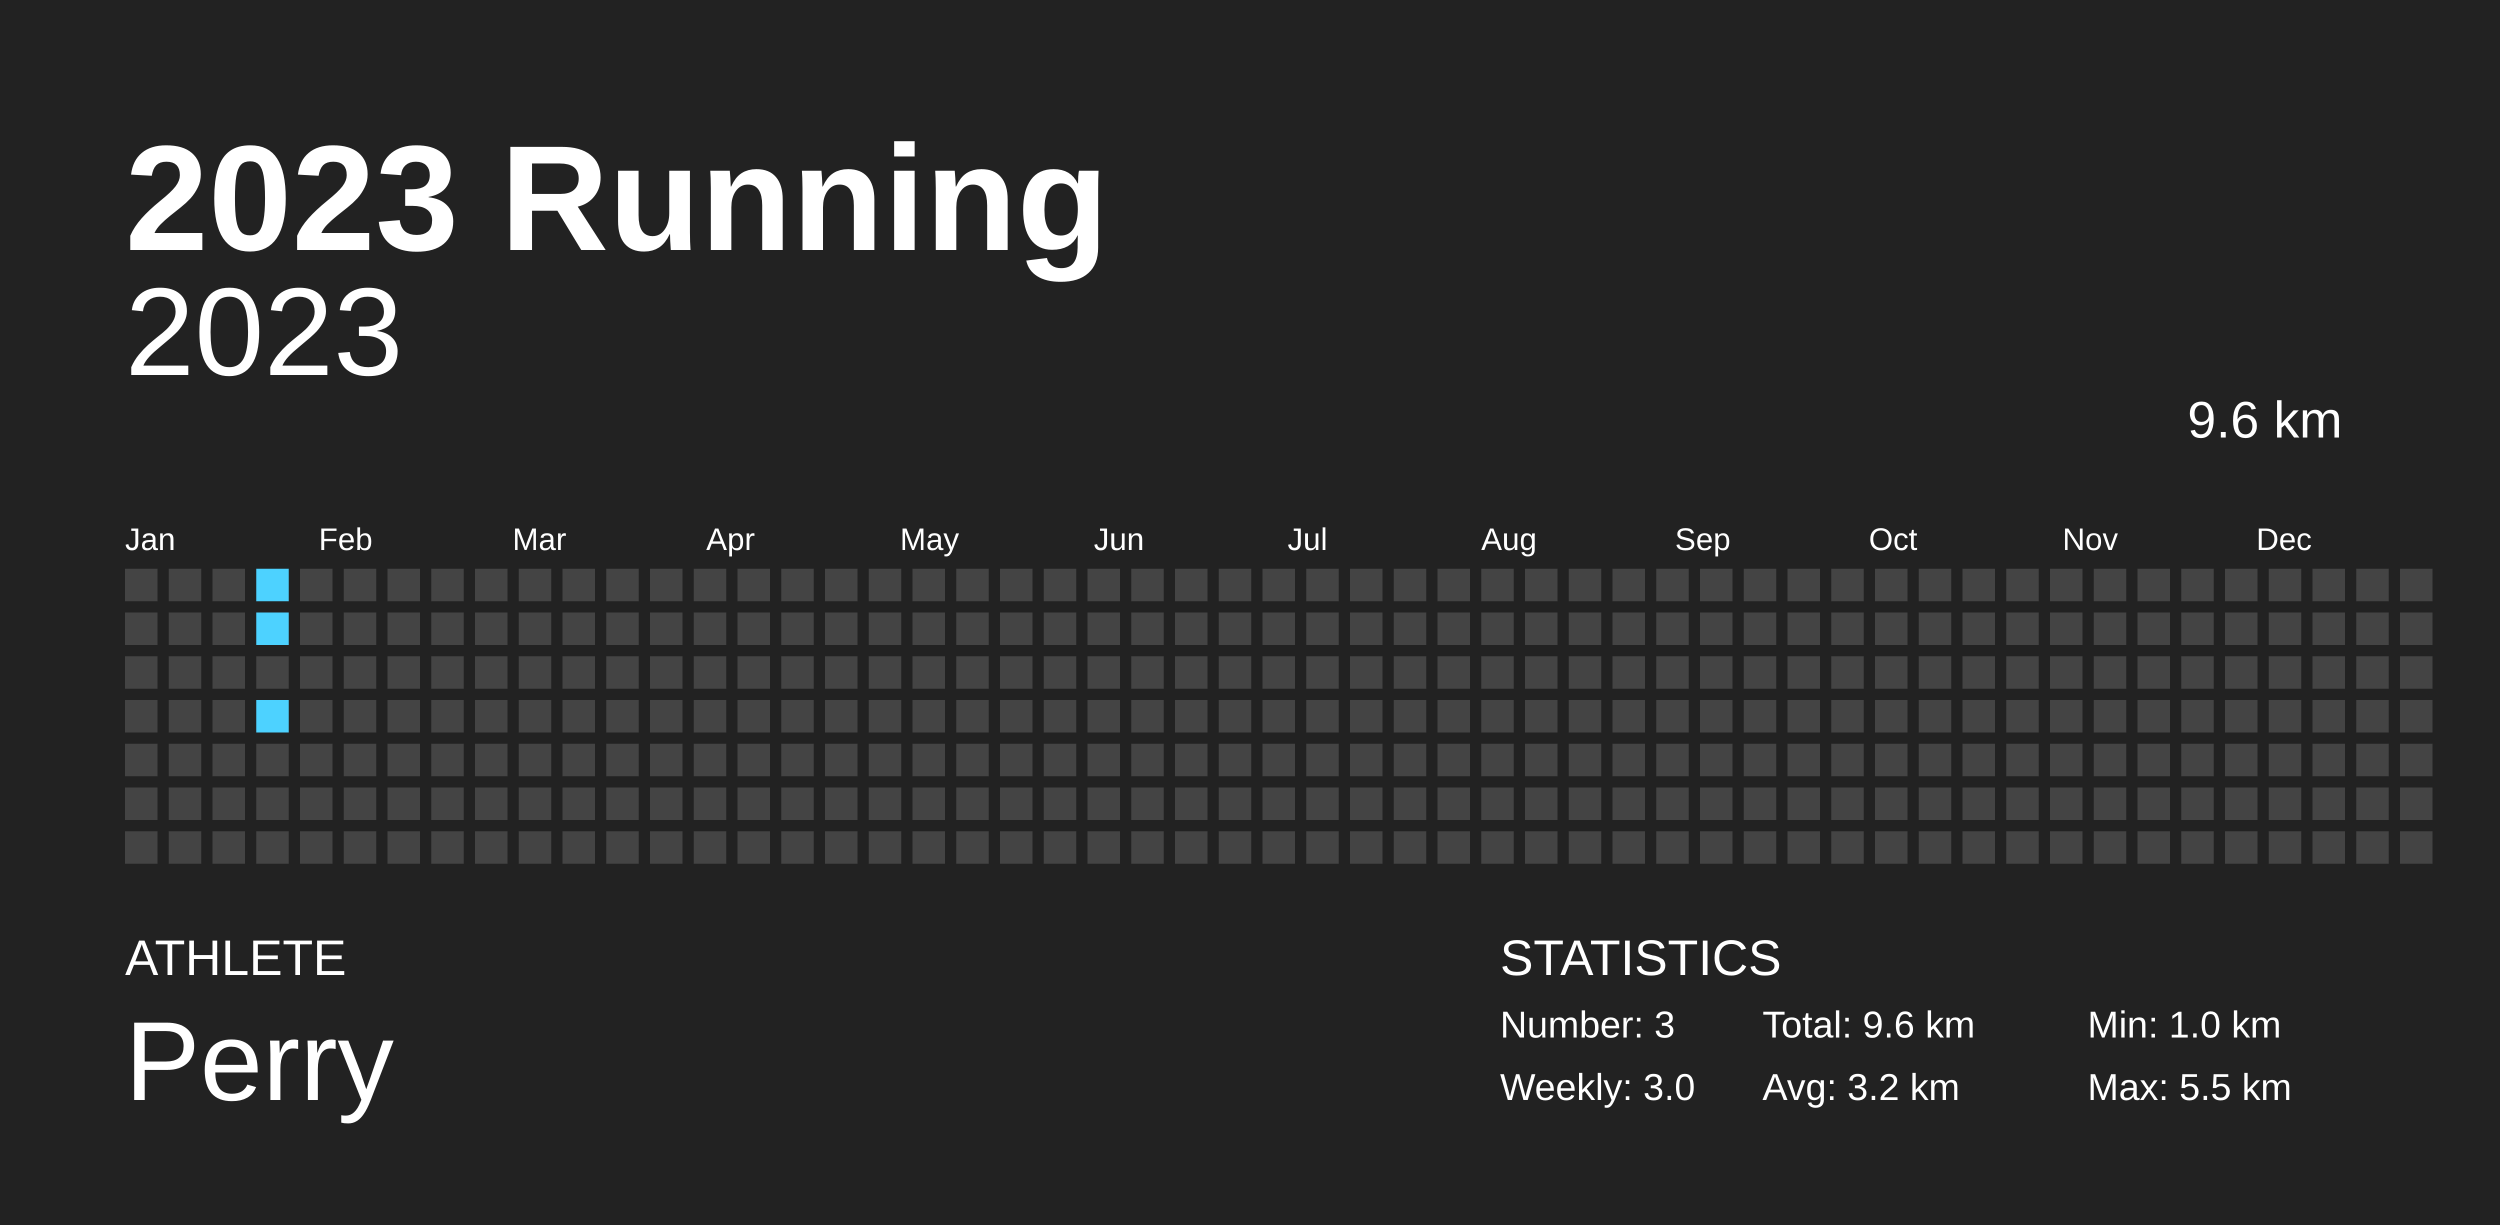
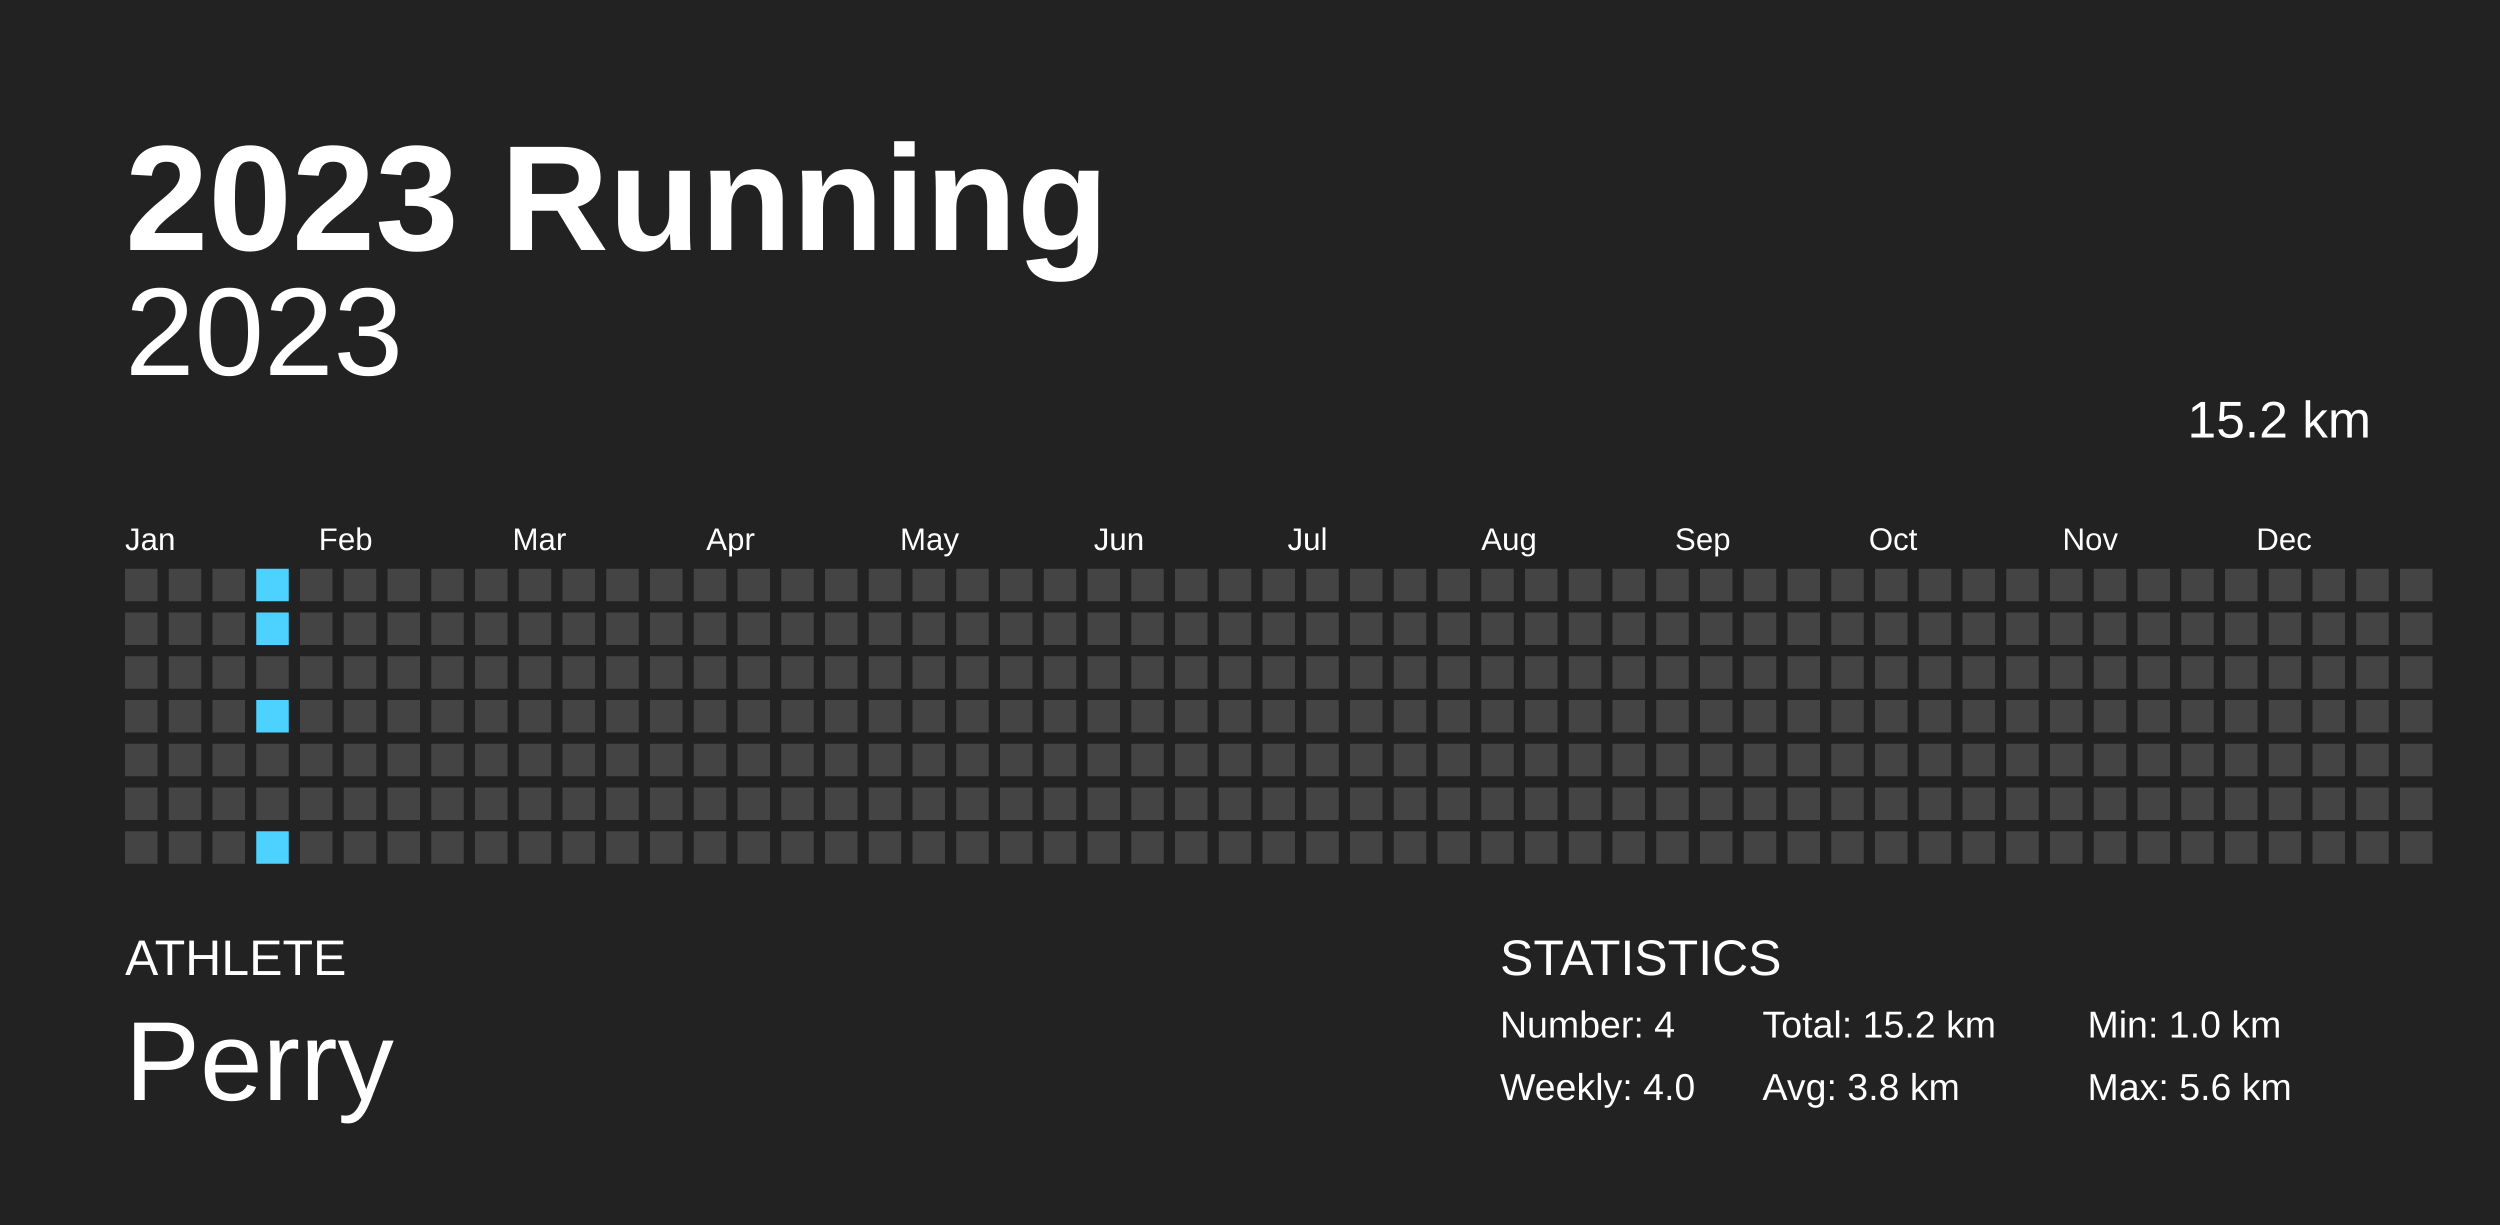
<svg xmlns="http://www.w3.org/2000/svg" baseProfile="full" height="98mm" version="1.1" viewBox="0,0,200,98" width="200mm">
  <defs />
  <rect fill="#222222" height="98" width="200" x="0" y="0" />
  <text fill="#FFFFFF" style="font-size:12px; font-family:Arial; font-weight:bold;" x="10" y="20">2023 Running</text>
  <text fill="#FFFFFF" style="font-size:4px; font-family:Arial" x="10" y="78">ATHLETE</text>
  <text fill="#FFFFFF" style="font-size:9px; font-family:Arial" x="10" y="88">Perry</text>
  <text fill="#FFFFFF" style="font-size:4px; font-family:Arial" x="120" y="78">STATISTICS</text>
-   <text fill="#FFFFFF" style="font-size:3px; font-family:Arial" x="120" y="83">Number: 3</text>
-   <text fill="#FFFFFF" style="font-size:3px; font-family:Arial" x="120" y="88">Weekly: 3.0</text>
-   <text fill="#FFFFFF" style="font-size:3px; font-family:Arial" x="141" y="83">Total: 9.6 km</text>
-   <text fill="#FFFFFF" style="font-size:3px; font-family:Arial" x="141" y="88">Avg: 3.2 km</text>
+   <text fill="#FFFFFF" style="font-size:3px; font-family:Arial" x="120" y="83">Number: 4</text>
+   <text fill="#FFFFFF" style="font-size:3px; font-family:Arial" x="120" y="88">Weekly: 4.0</text>
+   <text fill="#FFFFFF" style="font-size:3px; font-family:Arial" x="141" y="83">Total: 15.2 km</text>
+   <text fill="#FFFFFF" style="font-size:3px; font-family:Arial" x="141" y="88">Avg: 3.8 km</text>
  <text fill="#FFFFFF" style="font-size:3px; font-family:Arial" x="167" y="83">Min: 1.0 km</text>
-   <text fill="#FFFFFF" style="font-size:3px; font-family:Arial" x="167" y="88">Max: 5.5 km</text>
+   <text fill="#FFFFFF" style="font-size:3px; font-family:Arial" x="167" y="88">Max: 5.6 km</text>
  <text alignment-baseline="hanging" fill="#FFFFFF" style="font-size:10.0px; font-family:Arial;" x="10" y="30">2023</text>
-   <text alignment-baseline="hanging" fill="#FFFFFF" style="font-size:4.125px; font-family:Arial;" x="175" y="35">9.6 km</text>
+   <text alignment-baseline="hanging" fill="#FFFFFF" style="font-size:4.125px; font-family:Arial;" x="175" y="35">15.2 km</text>
  <text fill="#FFFFFF" style="font-size:2.5px; font-family:Arial" x="10.0" y="44">Jan</text>
  <text fill="#FFFFFF" style="font-size:2.5px; font-family:Arial" x="25.5" y="44">Feb</text>
  <text fill="#FFFFFF" style="font-size:2.5px; font-family:Arial" x="41.0" y="44">Mar</text>
  <text fill="#FFFFFF" style="font-size:2.5px; font-family:Arial" x="56.5" y="44">Apr</text>
  <text fill="#FFFFFF" style="font-size:2.5px; font-family:Arial" x="72.0" y="44">May</text>
  <text fill="#FFFFFF" style="font-size:2.5px; font-family:Arial" x="87.5" y="44">Jun</text>
  <text fill="#FFFFFF" style="font-size:2.5px; font-family:Arial" x="103.0" y="44">Jul</text>
  <text fill="#FFFFFF" style="font-size:2.5px; font-family:Arial" x="118.5" y="44">Aug</text>
  <text fill="#FFFFFF" style="font-size:2.5px; font-family:Arial" x="134.0" y="44">Sep</text>
  <text fill="#FFFFFF" style="font-size:2.5px; font-family:Arial" x="149.5" y="44">Oct</text>
  <text fill="#FFFFFF" style="font-size:2.5px; font-family:Arial" x="165.0" y="44">Nov</text>
  <text fill="#FFFFFF" style="font-size:2.5px; font-family:Arial" x="180.5" y="44">Dec</text>
  <rect fill="#444444" height="2.6" width="2.6" x="10.0" y="45.5" />
  <rect fill="#444444" height="2.6" width="2.6" x="10.0" y="49.0" />
  <rect fill="#444444" height="2.6" width="2.6" x="10.0" y="52.5" />
  <rect fill="#444444" height="2.6" width="2.6" x="10.0" y="56.0" />
  <rect fill="#444444" height="2.6" width="2.6" x="10.0" y="59.5" />
  <rect fill="#444444" height="2.6" width="2.6" x="10.0" y="63.0" />
  <rect fill="#444444" height="2.6" width="2.6" x="10.0" y="66.5" />
  <rect fill="#444444" height="2.6" width="2.6" x="13.5" y="45.5" />
  <rect fill="#444444" height="2.6" width="2.6" x="13.5" y="49.0" />
  <rect fill="#444444" height="2.6" width="2.6" x="13.5" y="52.5" />
  <rect fill="#444444" height="2.6" width="2.6" x="13.5" y="56.0" />
  <rect fill="#444444" height="2.6" width="2.6" x="13.5" y="59.5" />
  <rect fill="#444444" height="2.6" width="2.6" x="13.5" y="63.0" />
  <rect fill="#444444" height="2.6" width="2.6" x="13.5" y="66.5" />
  <rect fill="#444444" height="2.6" width="2.6" x="17.0" y="45.5" />
  <rect fill="#444444" height="2.6" width="2.6" x="17.0" y="49.0" />
  <rect fill="#444444" height="2.6" width="2.6" x="17.0" y="52.5" />
  <rect fill="#444444" height="2.6" width="2.6" x="17.0" y="56.0" />
  <rect fill="#444444" height="2.6" width="2.6" x="17.0" y="59.5" />
  <rect fill="#444444" height="2.6" width="2.6" x="17.0" y="63.0" />
  <rect fill="#444444" height="2.6" width="2.6" x="17.0" y="66.5" />
  <rect fill="#4dd2ff" height="2.6" width="2.6" x="20.5" y="45.5" />
  <rect fill="#4dd2ff" height="2.6" width="2.6" x="20.5" y="49.0" />
  <rect fill="#444444" height="2.6" width="2.6" x="20.5" y="52.5" />
  <rect fill="#4dd2ff" height="2.6" width="2.6" x="20.5" y="56.0" />
  <rect fill="#444444" height="2.6" width="2.6" x="20.5" y="59.5" />
  <rect fill="#444444" height="2.6" width="2.6" x="20.5" y="63.0" />
-   <rect fill="#444444" height="2.6" width="2.6" x="20.5" y="66.5" />
+   <rect fill="#4dd2ff" height="2.6" width="2.6" x="20.5" y="66.5" />
  <rect fill="#444444" height="2.6" width="2.6" x="24.0" y="45.5" />
  <rect fill="#444444" height="2.6" width="2.6" x="24.0" y="49.0" />
  <rect fill="#444444" height="2.6" width="2.6" x="24.0" y="52.5" />
  <rect fill="#444444" height="2.6" width="2.6" x="24.0" y="56.0" />
  <rect fill="#444444" height="2.6" width="2.6" x="24.0" y="59.5" />
  <rect fill="#444444" height="2.6" width="2.6" x="24.0" y="63.0" />
  <rect fill="#444444" height="2.6" width="2.6" x="24.0" y="66.5" />
  <rect fill="#444444" height="2.6" width="2.6" x="27.5" y="45.5" />
  <rect fill="#444444" height="2.6" width="2.6" x="27.5" y="49.0" />
  <rect fill="#444444" height="2.6" width="2.6" x="27.5" y="52.5" />
  <rect fill="#444444" height="2.6" width="2.6" x="27.5" y="56.0" />
  <rect fill="#444444" height="2.6" width="2.6" x="27.5" y="59.5" />
  <rect fill="#444444" height="2.6" width="2.6" x="27.5" y="63.0" />
  <rect fill="#444444" height="2.6" width="2.6" x="27.5" y="66.5" />
  <rect fill="#444444" height="2.6" width="2.6" x="31.0" y="45.5" />
  <rect fill="#444444" height="2.6" width="2.6" x="31.0" y="49.0" />
  <rect fill="#444444" height="2.6" width="2.6" x="31.0" y="52.5" />
  <rect fill="#444444" height="2.6" width="2.6" x="31.0" y="56.0" />
  <rect fill="#444444" height="2.6" width="2.6" x="31.0" y="59.5" />
  <rect fill="#444444" height="2.6" width="2.6" x="31.0" y="63.0" />
  <rect fill="#444444" height="2.6" width="2.6" x="31.0" y="66.5" />
  <rect fill="#444444" height="2.6" width="2.6" x="34.5" y="45.5" />
  <rect fill="#444444" height="2.6" width="2.6" x="34.5" y="49.0" />
  <rect fill="#444444" height="2.6" width="2.6" x="34.5" y="52.5" />
  <rect fill="#444444" height="2.6" width="2.6" x="34.5" y="56.0" />
  <rect fill="#444444" height="2.6" width="2.6" x="34.5" y="59.5" />
  <rect fill="#444444" height="2.6" width="2.6" x="34.5" y="63.0" />
  <rect fill="#444444" height="2.6" width="2.6" x="34.5" y="66.5" />
  <rect fill="#444444" height="2.6" width="2.6" x="38.0" y="45.5" />
  <rect fill="#444444" height="2.6" width="2.6" x="38.0" y="49.0" />
  <rect fill="#444444" height="2.6" width="2.6" x="38.0" y="52.5" />
  <rect fill="#444444" height="2.6" width="2.6" x="38.0" y="56.0" />
  <rect fill="#444444" height="2.6" width="2.6" x="38.0" y="59.5" />
  <rect fill="#444444" height="2.6" width="2.6" x="38.0" y="63.0" />
  <rect fill="#444444" height="2.6" width="2.6" x="38.0" y="66.5" />
  <rect fill="#444444" height="2.6" width="2.6" x="41.5" y="45.5" />
  <rect fill="#444444" height="2.6" width="2.6" x="41.5" y="49.0" />
  <rect fill="#444444" height="2.6" width="2.6" x="41.5" y="52.5" />
  <rect fill="#444444" height="2.6" width="2.6" x="41.5" y="56.0" />
  <rect fill="#444444" height="2.6" width="2.6" x="41.5" y="59.5" />
  <rect fill="#444444" height="2.6" width="2.6" x="41.5" y="63.0" />
  <rect fill="#444444" height="2.6" width="2.6" x="41.5" y="66.5" />
  <rect fill="#444444" height="2.6" width="2.6" x="45.0" y="45.5" />
  <rect fill="#444444" height="2.6" width="2.6" x="45.0" y="49.0" />
  <rect fill="#444444" height="2.6" width="2.6" x="45.0" y="52.5" />
  <rect fill="#444444" height="2.6" width="2.6" x="45.0" y="56.0" />
  <rect fill="#444444" height="2.6" width="2.6" x="45.0" y="59.5" />
  <rect fill="#444444" height="2.6" width="2.6" x="45.0" y="63.0" />
  <rect fill="#444444" height="2.6" width="2.6" x="45.0" y="66.5" />
  <rect fill="#444444" height="2.6" width="2.6" x="48.5" y="45.5" />
  <rect fill="#444444" height="2.6" width="2.6" x="48.5" y="49.0" />
  <rect fill="#444444" height="2.6" width="2.6" x="48.5" y="52.5" />
  <rect fill="#444444" height="2.6" width="2.6" x="48.5" y="56.0" />
  <rect fill="#444444" height="2.6" width="2.6" x="48.5" y="59.5" />
  <rect fill="#444444" height="2.6" width="2.6" x="48.5" y="63.0" />
  <rect fill="#444444" height="2.6" width="2.6" x="48.5" y="66.5" />
  <rect fill="#444444" height="2.6" width="2.6" x="52.0" y="45.5" />
  <rect fill="#444444" height="2.6" width="2.6" x="52.0" y="49.0" />
  <rect fill="#444444" height="2.6" width="2.6" x="52.0" y="52.5" />
  <rect fill="#444444" height="2.6" width="2.6" x="52.0" y="56.0" />
  <rect fill="#444444" height="2.6" width="2.6" x="52.0" y="59.5" />
  <rect fill="#444444" height="2.6" width="2.6" x="52.0" y="63.0" />
  <rect fill="#444444" height="2.6" width="2.6" x="52.0" y="66.5" />
  <rect fill="#444444" height="2.6" width="2.6" x="55.5" y="45.5" />
  <rect fill="#444444" height="2.6" width="2.6" x="55.5" y="49.0" />
  <rect fill="#444444" height="2.6" width="2.6" x="55.5" y="52.5" />
  <rect fill="#444444" height="2.6" width="2.6" x="55.5" y="56.0" />
  <rect fill="#444444" height="2.6" width="2.6" x="55.5" y="59.5" />
  <rect fill="#444444" height="2.6" width="2.6" x="55.5" y="63.0" />
  <rect fill="#444444" height="2.6" width="2.6" x="55.5" y="66.5" />
  <rect fill="#444444" height="2.6" width="2.6" x="59.0" y="45.5" />
  <rect fill="#444444" height="2.6" width="2.6" x="59.0" y="49.0" />
  <rect fill="#444444" height="2.6" width="2.6" x="59.0" y="52.5" />
  <rect fill="#444444" height="2.6" width="2.6" x="59.0" y="56.0" />
  <rect fill="#444444" height="2.6" width="2.6" x="59.0" y="59.5" />
  <rect fill="#444444" height="2.6" width="2.6" x="59.0" y="63.0" />
  <rect fill="#444444" height="2.6" width="2.6" x="59.0" y="66.5" />
  <rect fill="#444444" height="2.6" width="2.6" x="62.5" y="45.5" />
  <rect fill="#444444" height="2.6" width="2.6" x="62.5" y="49.0" />
  <rect fill="#444444" height="2.6" width="2.6" x="62.5" y="52.5" />
  <rect fill="#444444" height="2.6" width="2.6" x="62.5" y="56.0" />
  <rect fill="#444444" height="2.6" width="2.6" x="62.5" y="59.5" />
  <rect fill="#444444" height="2.6" width="2.6" x="62.5" y="63.0" />
  <rect fill="#444444" height="2.6" width="2.6" x="62.5" y="66.5" />
  <rect fill="#444444" height="2.6" width="2.6" x="66.0" y="45.5" />
  <rect fill="#444444" height="2.6" width="2.6" x="66.0" y="49.0" />
  <rect fill="#444444" height="2.6" width="2.6" x="66.0" y="52.5" />
  <rect fill="#444444" height="2.6" width="2.6" x="66.0" y="56.0" />
  <rect fill="#444444" height="2.6" width="2.6" x="66.0" y="59.5" />
  <rect fill="#444444" height="2.6" width="2.6" x="66.0" y="63.0" />
  <rect fill="#444444" height="2.6" width="2.6" x="66.0" y="66.5" />
  <rect fill="#444444" height="2.6" width="2.6" x="69.5" y="45.5" />
  <rect fill="#444444" height="2.6" width="2.6" x="69.5" y="49.0" />
  <rect fill="#444444" height="2.6" width="2.6" x="69.5" y="52.5" />
  <rect fill="#444444" height="2.6" width="2.6" x="69.5" y="56.0" />
  <rect fill="#444444" height="2.6" width="2.6" x="69.5" y="59.5" />
  <rect fill="#444444" height="2.6" width="2.6" x="69.5" y="63.0" />
  <rect fill="#444444" height="2.6" width="2.6" x="69.5" y="66.5" />
  <rect fill="#444444" height="2.6" width="2.6" x="73.0" y="45.5" />
  <rect fill="#444444" height="2.6" width="2.6" x="73.0" y="49.0" />
  <rect fill="#444444" height="2.6" width="2.6" x="73.0" y="52.5" />
  <rect fill="#444444" height="2.6" width="2.6" x="73.0" y="56.0" />
  <rect fill="#444444" height="2.6" width="2.6" x="73.0" y="59.5" />
  <rect fill="#444444" height="2.6" width="2.6" x="73.0" y="63.0" />
  <rect fill="#444444" height="2.6" width="2.6" x="73.0" y="66.5" />
  <rect fill="#444444" height="2.6" width="2.6" x="76.5" y="45.5" />
  <rect fill="#444444" height="2.6" width="2.6" x="76.5" y="49.0" />
  <rect fill="#444444" height="2.6" width="2.6" x="76.5" y="52.5" />
  <rect fill="#444444" height="2.6" width="2.6" x="76.5" y="56.0" />
  <rect fill="#444444" height="2.6" width="2.6" x="76.5" y="59.5" />
  <rect fill="#444444" height="2.6" width="2.6" x="76.5" y="63.0" />
  <rect fill="#444444" height="2.6" width="2.6" x="76.5" y="66.5" />
  <rect fill="#444444" height="2.6" width="2.6" x="80.0" y="45.5" />
  <rect fill="#444444" height="2.6" width="2.6" x="80.0" y="49.0" />
  <rect fill="#444444" height="2.6" width="2.6" x="80.0" y="52.5" />
  <rect fill="#444444" height="2.6" width="2.6" x="80.0" y="56.0" />
  <rect fill="#444444" height="2.6" width="2.6" x="80.0" y="59.5" />
  <rect fill="#444444" height="2.6" width="2.6" x="80.0" y="63.0" />
  <rect fill="#444444" height="2.6" width="2.6" x="80.0" y="66.5" />
  <rect fill="#444444" height="2.6" width="2.6" x="83.5" y="45.5" />
  <rect fill="#444444" height="2.6" width="2.6" x="83.5" y="49.0" />
  <rect fill="#444444" height="2.6" width="2.6" x="83.5" y="52.5" />
  <rect fill="#444444" height="2.6" width="2.6" x="83.5" y="56.0" />
  <rect fill="#444444" height="2.6" width="2.6" x="83.5" y="59.5" />
  <rect fill="#444444" height="2.6" width="2.6" x="83.5" y="63.0" />
  <rect fill="#444444" height="2.6" width="2.6" x="83.5" y="66.5" />
  <rect fill="#444444" height="2.6" width="2.6" x="87.0" y="45.5" />
  <rect fill="#444444" height="2.6" width="2.6" x="87.0" y="49.0" />
  <rect fill="#444444" height="2.6" width="2.6" x="87.0" y="52.5" />
  <rect fill="#444444" height="2.6" width="2.6" x="87.0" y="56.0" />
  <rect fill="#444444" height="2.6" width="2.6" x="87.0" y="59.5" />
  <rect fill="#444444" height="2.6" width="2.6" x="87.0" y="63.0" />
  <rect fill="#444444" height="2.6" width="2.6" x="87.0" y="66.5" />
  <rect fill="#444444" height="2.6" width="2.6" x="90.5" y="45.5" />
  <rect fill="#444444" height="2.6" width="2.6" x="90.5" y="49.0" />
  <rect fill="#444444" height="2.6" width="2.6" x="90.5" y="52.5" />
  <rect fill="#444444" height="2.6" width="2.6" x="90.5" y="56.0" />
  <rect fill="#444444" height="2.6" width="2.6" x="90.5" y="59.5" />
  <rect fill="#444444" height="2.6" width="2.6" x="90.5" y="63.0" />
  <rect fill="#444444" height="2.6" width="2.6" x="90.5" y="66.5" />
  <rect fill="#444444" height="2.6" width="2.6" x="94.0" y="45.5" />
  <rect fill="#444444" height="2.6" width="2.6" x="94.0" y="49.0" />
  <rect fill="#444444" height="2.6" width="2.6" x="94.0" y="52.5" />
  <rect fill="#444444" height="2.6" width="2.6" x="94.0" y="56.0" />
  <rect fill="#444444" height="2.6" width="2.6" x="94.0" y="59.5" />
  <rect fill="#444444" height="2.6" width="2.6" x="94.0" y="63.0" />
  <rect fill="#444444" height="2.6" width="2.6" x="94.0" y="66.5" />
  <rect fill="#444444" height="2.6" width="2.6" x="97.5" y="45.5" />
  <rect fill="#444444" height="2.6" width="2.6" x="97.5" y="49.0" />
  <rect fill="#444444" height="2.6" width="2.6" x="97.5" y="52.5" />
  <rect fill="#444444" height="2.6" width="2.6" x="97.5" y="56.0" />
  <rect fill="#444444" height="2.6" width="2.6" x="97.5" y="59.5" />
  <rect fill="#444444" height="2.6" width="2.6" x="97.5" y="63.0" />
  <rect fill="#444444" height="2.6" width="2.6" x="97.5" y="66.5" />
  <rect fill="#444444" height="2.6" width="2.6" x="101.0" y="45.5" />
  <rect fill="#444444" height="2.6" width="2.6" x="101.0" y="49.0" />
  <rect fill="#444444" height="2.6" width="2.6" x="101.0" y="52.5" />
  <rect fill="#444444" height="2.6" width="2.6" x="101.0" y="56.0" />
  <rect fill="#444444" height="2.6" width="2.6" x="101.0" y="59.5" />
  <rect fill="#444444" height="2.6" width="2.6" x="101.0" y="63.0" />
  <rect fill="#444444" height="2.6" width="2.6" x="101.0" y="66.5" />
  <rect fill="#444444" height="2.6" width="2.6" x="104.5" y="45.5" />
  <rect fill="#444444" height="2.6" width="2.6" x="104.5" y="49.0" />
  <rect fill="#444444" height="2.6" width="2.6" x="104.5" y="52.5" />
  <rect fill="#444444" height="2.6" width="2.6" x="104.5" y="56.0" />
  <rect fill="#444444" height="2.6" width="2.6" x="104.5" y="59.5" />
  <rect fill="#444444" height="2.6" width="2.6" x="104.5" y="63.0" />
  <rect fill="#444444" height="2.6" width="2.6" x="104.5" y="66.5" />
  <rect fill="#444444" height="2.6" width="2.6" x="108.0" y="45.5" />
  <rect fill="#444444" height="2.6" width="2.6" x="108.0" y="49.0" />
  <rect fill="#444444" height="2.6" width="2.6" x="108.0" y="52.5" />
  <rect fill="#444444" height="2.6" width="2.6" x="108.0" y="56.0" />
  <rect fill="#444444" height="2.6" width="2.6" x="108.0" y="59.5" />
  <rect fill="#444444" height="2.6" width="2.6" x="108.0" y="63.0" />
  <rect fill="#444444" height="2.6" width="2.6" x="108.0" y="66.5" />
  <rect fill="#444444" height="2.6" width="2.6" x="111.5" y="45.5" />
  <rect fill="#444444" height="2.6" width="2.6" x="111.5" y="49.0" />
  <rect fill="#444444" height="2.6" width="2.6" x="111.5" y="52.5" />
  <rect fill="#444444" height="2.6" width="2.6" x="111.5" y="56.0" />
  <rect fill="#444444" height="2.6" width="2.6" x="111.5" y="59.5" />
  <rect fill="#444444" height="2.6" width="2.6" x="111.5" y="63.0" />
  <rect fill="#444444" height="2.6" width="2.6" x="111.5" y="66.5" />
  <rect fill="#444444" height="2.6" width="2.6" x="115.0" y="45.5" />
  <rect fill="#444444" height="2.6" width="2.6" x="115.0" y="49.0" />
  <rect fill="#444444" height="2.6" width="2.6" x="115.0" y="52.5" />
  <rect fill="#444444" height="2.6" width="2.6" x="115.0" y="56.0" />
  <rect fill="#444444" height="2.6" width="2.6" x="115.0" y="59.5" />
  <rect fill="#444444" height="2.6" width="2.6" x="115.0" y="63.0" />
  <rect fill="#444444" height="2.6" width="2.6" x="115.0" y="66.5" />
  <rect fill="#444444" height="2.6" width="2.6" x="118.5" y="45.5" />
  <rect fill="#444444" height="2.6" width="2.6" x="118.5" y="49.0" />
  <rect fill="#444444" height="2.6" width="2.6" x="118.5" y="52.5" />
  <rect fill="#444444" height="2.6" width="2.6" x="118.5" y="56.0" />
  <rect fill="#444444" height="2.6" width="2.6" x="118.5" y="59.5" />
  <rect fill="#444444" height="2.6" width="2.6" x="118.5" y="63.0" />
  <rect fill="#444444" height="2.6" width="2.6" x="118.5" y="66.5" />
  <rect fill="#444444" height="2.6" width="2.6" x="122.0" y="45.5" />
  <rect fill="#444444" height="2.6" width="2.6" x="122.0" y="49.0" />
  <rect fill="#444444" height="2.6" width="2.6" x="122.0" y="52.5" />
  <rect fill="#444444" height="2.6" width="2.6" x="122.0" y="56.0" />
  <rect fill="#444444" height="2.6" width="2.6" x="122.0" y="59.5" />
  <rect fill="#444444" height="2.6" width="2.6" x="122.0" y="63.0" />
  <rect fill="#444444" height="2.6" width="2.6" x="122.0" y="66.5" />
  <rect fill="#444444" height="2.6" width="2.6" x="125.5" y="45.5" />
  <rect fill="#444444" height="2.6" width="2.6" x="125.5" y="49.0" />
  <rect fill="#444444" height="2.6" width="2.6" x="125.5" y="52.5" />
  <rect fill="#444444" height="2.6" width="2.6" x="125.5" y="56.0" />
  <rect fill="#444444" height="2.6" width="2.6" x="125.5" y="59.5" />
  <rect fill="#444444" height="2.6" width="2.6" x="125.5" y="63.0" />
  <rect fill="#444444" height="2.6" width="2.6" x="125.5" y="66.5" />
  <rect fill="#444444" height="2.6" width="2.6" x="129.0" y="45.5" />
  <rect fill="#444444" height="2.6" width="2.6" x="129.0" y="49.0" />
  <rect fill="#444444" height="2.6" width="2.6" x="129.0" y="52.5" />
  <rect fill="#444444" height="2.6" width="2.6" x="129.0" y="56.0" />
  <rect fill="#444444" height="2.6" width="2.6" x="129.0" y="59.5" />
  <rect fill="#444444" height="2.6" width="2.6" x="129.0" y="63.0" />
  <rect fill="#444444" height="2.6" width="2.6" x="129.0" y="66.5" />
  <rect fill="#444444" height="2.6" width="2.6" x="132.5" y="45.5" />
  <rect fill="#444444" height="2.6" width="2.6" x="132.5" y="49.0" />
  <rect fill="#444444" height="2.6" width="2.6" x="132.5" y="52.5" />
  <rect fill="#444444" height="2.6" width="2.6" x="132.5" y="56.0" />
  <rect fill="#444444" height="2.6" width="2.6" x="132.5" y="59.5" />
  <rect fill="#444444" height="2.6" width="2.6" x="132.5" y="63.0" />
  <rect fill="#444444" height="2.6" width="2.6" x="132.5" y="66.5" />
  <rect fill="#444444" height="2.6" width="2.6" x="136.0" y="45.5" />
  <rect fill="#444444" height="2.6" width="2.6" x="136.0" y="49.0" />
  <rect fill="#444444" height="2.6" width="2.6" x="136.0" y="52.5" />
  <rect fill="#444444" height="2.6" width="2.6" x="136.0" y="56.0" />
  <rect fill="#444444" height="2.6" width="2.6" x="136.0" y="59.5" />
  <rect fill="#444444" height="2.6" width="2.6" x="136.0" y="63.0" />
  <rect fill="#444444" height="2.6" width="2.6" x="136.0" y="66.5" />
  <rect fill="#444444" height="2.6" width="2.6" x="139.5" y="45.5" />
  <rect fill="#444444" height="2.6" width="2.6" x="139.5" y="49.0" />
  <rect fill="#444444" height="2.6" width="2.6" x="139.5" y="52.5" />
  <rect fill="#444444" height="2.6" width="2.6" x="139.5" y="56.0" />
  <rect fill="#444444" height="2.6" width="2.6" x="139.5" y="59.5" />
  <rect fill="#444444" height="2.6" width="2.6" x="139.5" y="63.0" />
  <rect fill="#444444" height="2.6" width="2.6" x="139.5" y="66.5" />
  <rect fill="#444444" height="2.6" width="2.6" x="143.0" y="45.5" />
  <rect fill="#444444" height="2.6" width="2.6" x="143.0" y="49.0" />
  <rect fill="#444444" height="2.6" width="2.6" x="143.0" y="52.5" />
  <rect fill="#444444" height="2.6" width="2.6" x="143.0" y="56.0" />
  <rect fill="#444444" height="2.6" width="2.6" x="143.0" y="59.5" />
  <rect fill="#444444" height="2.6" width="2.6" x="143.0" y="63.0" />
  <rect fill="#444444" height="2.6" width="2.6" x="143.0" y="66.5" />
  <rect fill="#444444" height="2.6" width="2.6" x="146.5" y="45.5" />
  <rect fill="#444444" height="2.6" width="2.6" x="146.5" y="49.0" />
  <rect fill="#444444" height="2.6" width="2.6" x="146.5" y="52.5" />
  <rect fill="#444444" height="2.6" width="2.6" x="146.5" y="56.0" />
  <rect fill="#444444" height="2.6" width="2.6" x="146.5" y="59.5" />
  <rect fill="#444444" height="2.6" width="2.6" x="146.5" y="63.0" />
  <rect fill="#444444" height="2.6" width="2.6" x="146.5" y="66.5" />
  <rect fill="#444444" height="2.6" width="2.6" x="150.0" y="45.5" />
  <rect fill="#444444" height="2.6" width="2.6" x="150.0" y="49.0" />
  <rect fill="#444444" height="2.6" width="2.6" x="150.0" y="52.5" />
  <rect fill="#444444" height="2.6" width="2.6" x="150.0" y="56.0" />
  <rect fill="#444444" height="2.6" width="2.6" x="150.0" y="59.5" />
  <rect fill="#444444" height="2.6" width="2.6" x="150.0" y="63.0" />
  <rect fill="#444444" height="2.6" width="2.6" x="150.0" y="66.5" />
  <rect fill="#444444" height="2.6" width="2.6" x="153.5" y="45.5" />
  <rect fill="#444444" height="2.6" width="2.6" x="153.5" y="49.0" />
  <rect fill="#444444" height="2.6" width="2.6" x="153.5" y="52.5" />
  <rect fill="#444444" height="2.6" width="2.6" x="153.5" y="56.0" />
  <rect fill="#444444" height="2.6" width="2.6" x="153.5" y="59.5" />
  <rect fill="#444444" height="2.6" width="2.6" x="153.5" y="63.0" />
  <rect fill="#444444" height="2.6" width="2.6" x="153.5" y="66.5" />
  <rect fill="#444444" height="2.6" width="2.6" x="157.0" y="45.5" />
  <rect fill="#444444" height="2.6" width="2.6" x="157.0" y="49.0" />
  <rect fill="#444444" height="2.6" width="2.6" x="157.0" y="52.5" />
  <rect fill="#444444" height="2.6" width="2.6" x="157.0" y="56.0" />
  <rect fill="#444444" height="2.6" width="2.6" x="157.0" y="59.5" />
  <rect fill="#444444" height="2.6" width="2.6" x="157.0" y="63.0" />
  <rect fill="#444444" height="2.6" width="2.6" x="157.0" y="66.5" />
  <rect fill="#444444" height="2.6" width="2.6" x="160.5" y="45.5" />
  <rect fill="#444444" height="2.6" width="2.6" x="160.5" y="49.0" />
  <rect fill="#444444" height="2.6" width="2.6" x="160.5" y="52.5" />
  <rect fill="#444444" height="2.6" width="2.6" x="160.5" y="56.0" />
  <rect fill="#444444" height="2.6" width="2.6" x="160.5" y="59.5" />
  <rect fill="#444444" height="2.6" width="2.6" x="160.5" y="63.0" />
  <rect fill="#444444" height="2.6" width="2.6" x="160.5" y="66.5" />
  <rect fill="#444444" height="2.6" width="2.6" x="164.0" y="45.5" />
  <rect fill="#444444" height="2.6" width="2.6" x="164.0" y="49.0" />
  <rect fill="#444444" height="2.6" width="2.6" x="164.0" y="52.5" />
  <rect fill="#444444" height="2.6" width="2.6" x="164.0" y="56.0" />
  <rect fill="#444444" height="2.6" width="2.6" x="164.0" y="59.5" />
  <rect fill="#444444" height="2.6" width="2.6" x="164.0" y="63.0" />
  <rect fill="#444444" height="2.6" width="2.6" x="164.0" y="66.5" />
  <rect fill="#444444" height="2.6" width="2.6" x="167.5" y="45.5" />
  <rect fill="#444444" height="2.6" width="2.6" x="167.5" y="49.0" />
  <rect fill="#444444" height="2.6" width="2.6" x="167.5" y="52.5" />
  <rect fill="#444444" height="2.6" width="2.6" x="167.5" y="56.0" />
  <rect fill="#444444" height="2.6" width="2.6" x="167.5" y="59.5" />
  <rect fill="#444444" height="2.6" width="2.6" x="167.5" y="63.0" />
  <rect fill="#444444" height="2.6" width="2.6" x="167.5" y="66.5" />
  <rect fill="#444444" height="2.6" width="2.6" x="171.0" y="45.5" />
  <rect fill="#444444" height="2.6" width="2.6" x="171.0" y="49.0" />
  <rect fill="#444444" height="2.6" width="2.6" x="171.0" y="52.5" />
  <rect fill="#444444" height="2.6" width="2.6" x="171.0" y="56.0" />
  <rect fill="#444444" height="2.6" width="2.6" x="171.0" y="59.5" />
  <rect fill="#444444" height="2.6" width="2.6" x="171.0" y="63.0" />
  <rect fill="#444444" height="2.6" width="2.6" x="171.0" y="66.5" />
  <rect fill="#444444" height="2.6" width="2.6" x="174.5" y="45.5" />
  <rect fill="#444444" height="2.6" width="2.6" x="174.5" y="49.0" />
  <rect fill="#444444" height="2.6" width="2.6" x="174.5" y="52.5" />
  <rect fill="#444444" height="2.6" width="2.6" x="174.5" y="56.0" />
  <rect fill="#444444" height="2.6" width="2.6" x="174.5" y="59.5" />
  <rect fill="#444444" height="2.6" width="2.6" x="174.5" y="63.0" />
  <rect fill="#444444" height="2.6" width="2.6" x="174.5" y="66.5" />
  <rect fill="#444444" height="2.6" width="2.6" x="178.0" y="45.5" />
  <rect fill="#444444" height="2.6" width="2.6" x="178.0" y="49.0" />
  <rect fill="#444444" height="2.6" width="2.6" x="178.0" y="52.5" />
  <rect fill="#444444" height="2.6" width="2.6" x="178.0" y="56.0" />
  <rect fill="#444444" height="2.6" width="2.6" x="178.0" y="59.5" />
  <rect fill="#444444" height="2.6" width="2.6" x="178.0" y="63.0" />
  <rect fill="#444444" height="2.6" width="2.6" x="178.0" y="66.5" />
  <rect fill="#444444" height="2.6" width="2.6" x="181.5" y="45.5" />
  <rect fill="#444444" height="2.6" width="2.6" x="181.5" y="49.0" />
  <rect fill="#444444" height="2.6" width="2.6" x="181.5" y="52.5" />
  <rect fill="#444444" height="2.6" width="2.6" x="181.5" y="56.0" />
  <rect fill="#444444" height="2.6" width="2.6" x="181.5" y="59.5" />
  <rect fill="#444444" height="2.6" width="2.6" x="181.5" y="63.0" />
  <rect fill="#444444" height="2.6" width="2.6" x="181.5" y="66.5" />
  <rect fill="#444444" height="2.6" width="2.6" x="185.0" y="45.5" />
  <rect fill="#444444" height="2.6" width="2.6" x="185.0" y="49.0" />
  <rect fill="#444444" height="2.6" width="2.6" x="185.0" y="52.5" />
  <rect fill="#444444" height="2.6" width="2.6" x="185.0" y="56.0" />
  <rect fill="#444444" height="2.6" width="2.6" x="185.0" y="59.5" />
  <rect fill="#444444" height="2.6" width="2.6" x="185.0" y="63.0" />
  <rect fill="#444444" height="2.6" width="2.6" x="185.0" y="66.5" />
  <rect fill="#444444" height="2.6" width="2.6" x="188.5" y="45.5" />
  <rect fill="#444444" height="2.6" width="2.6" x="188.5" y="49.0" />
  <rect fill="#444444" height="2.6" width="2.6" x="188.5" y="52.5" />
  <rect fill="#444444" height="2.6" width="2.6" x="188.5" y="56.0" />
  <rect fill="#444444" height="2.6" width="2.6" x="188.5" y="59.5" />
  <rect fill="#444444" height="2.6" width="2.6" x="188.5" y="63.0" />
  <rect fill="#444444" height="2.6" width="2.6" x="188.5" y="66.5" />
  <rect fill="#444444" height="2.6" width="2.6" x="192.0" y="45.5" />
  <rect fill="#444444" height="2.6" width="2.6" x="192.0" y="49.0" />
  <rect fill="#444444" height="2.6" width="2.6" x="192.0" y="52.5" />
  <rect fill="#444444" height="2.6" width="2.6" x="192.0" y="56.0" />
  <rect fill="#444444" height="2.6" width="2.6" x="192.0" y="59.5" />
  <rect fill="#444444" height="2.6" width="2.6" x="192.0" y="63.0" />
  <rect fill="#444444" height="2.6" width="2.6" x="192.0" y="66.5" />
</svg>
